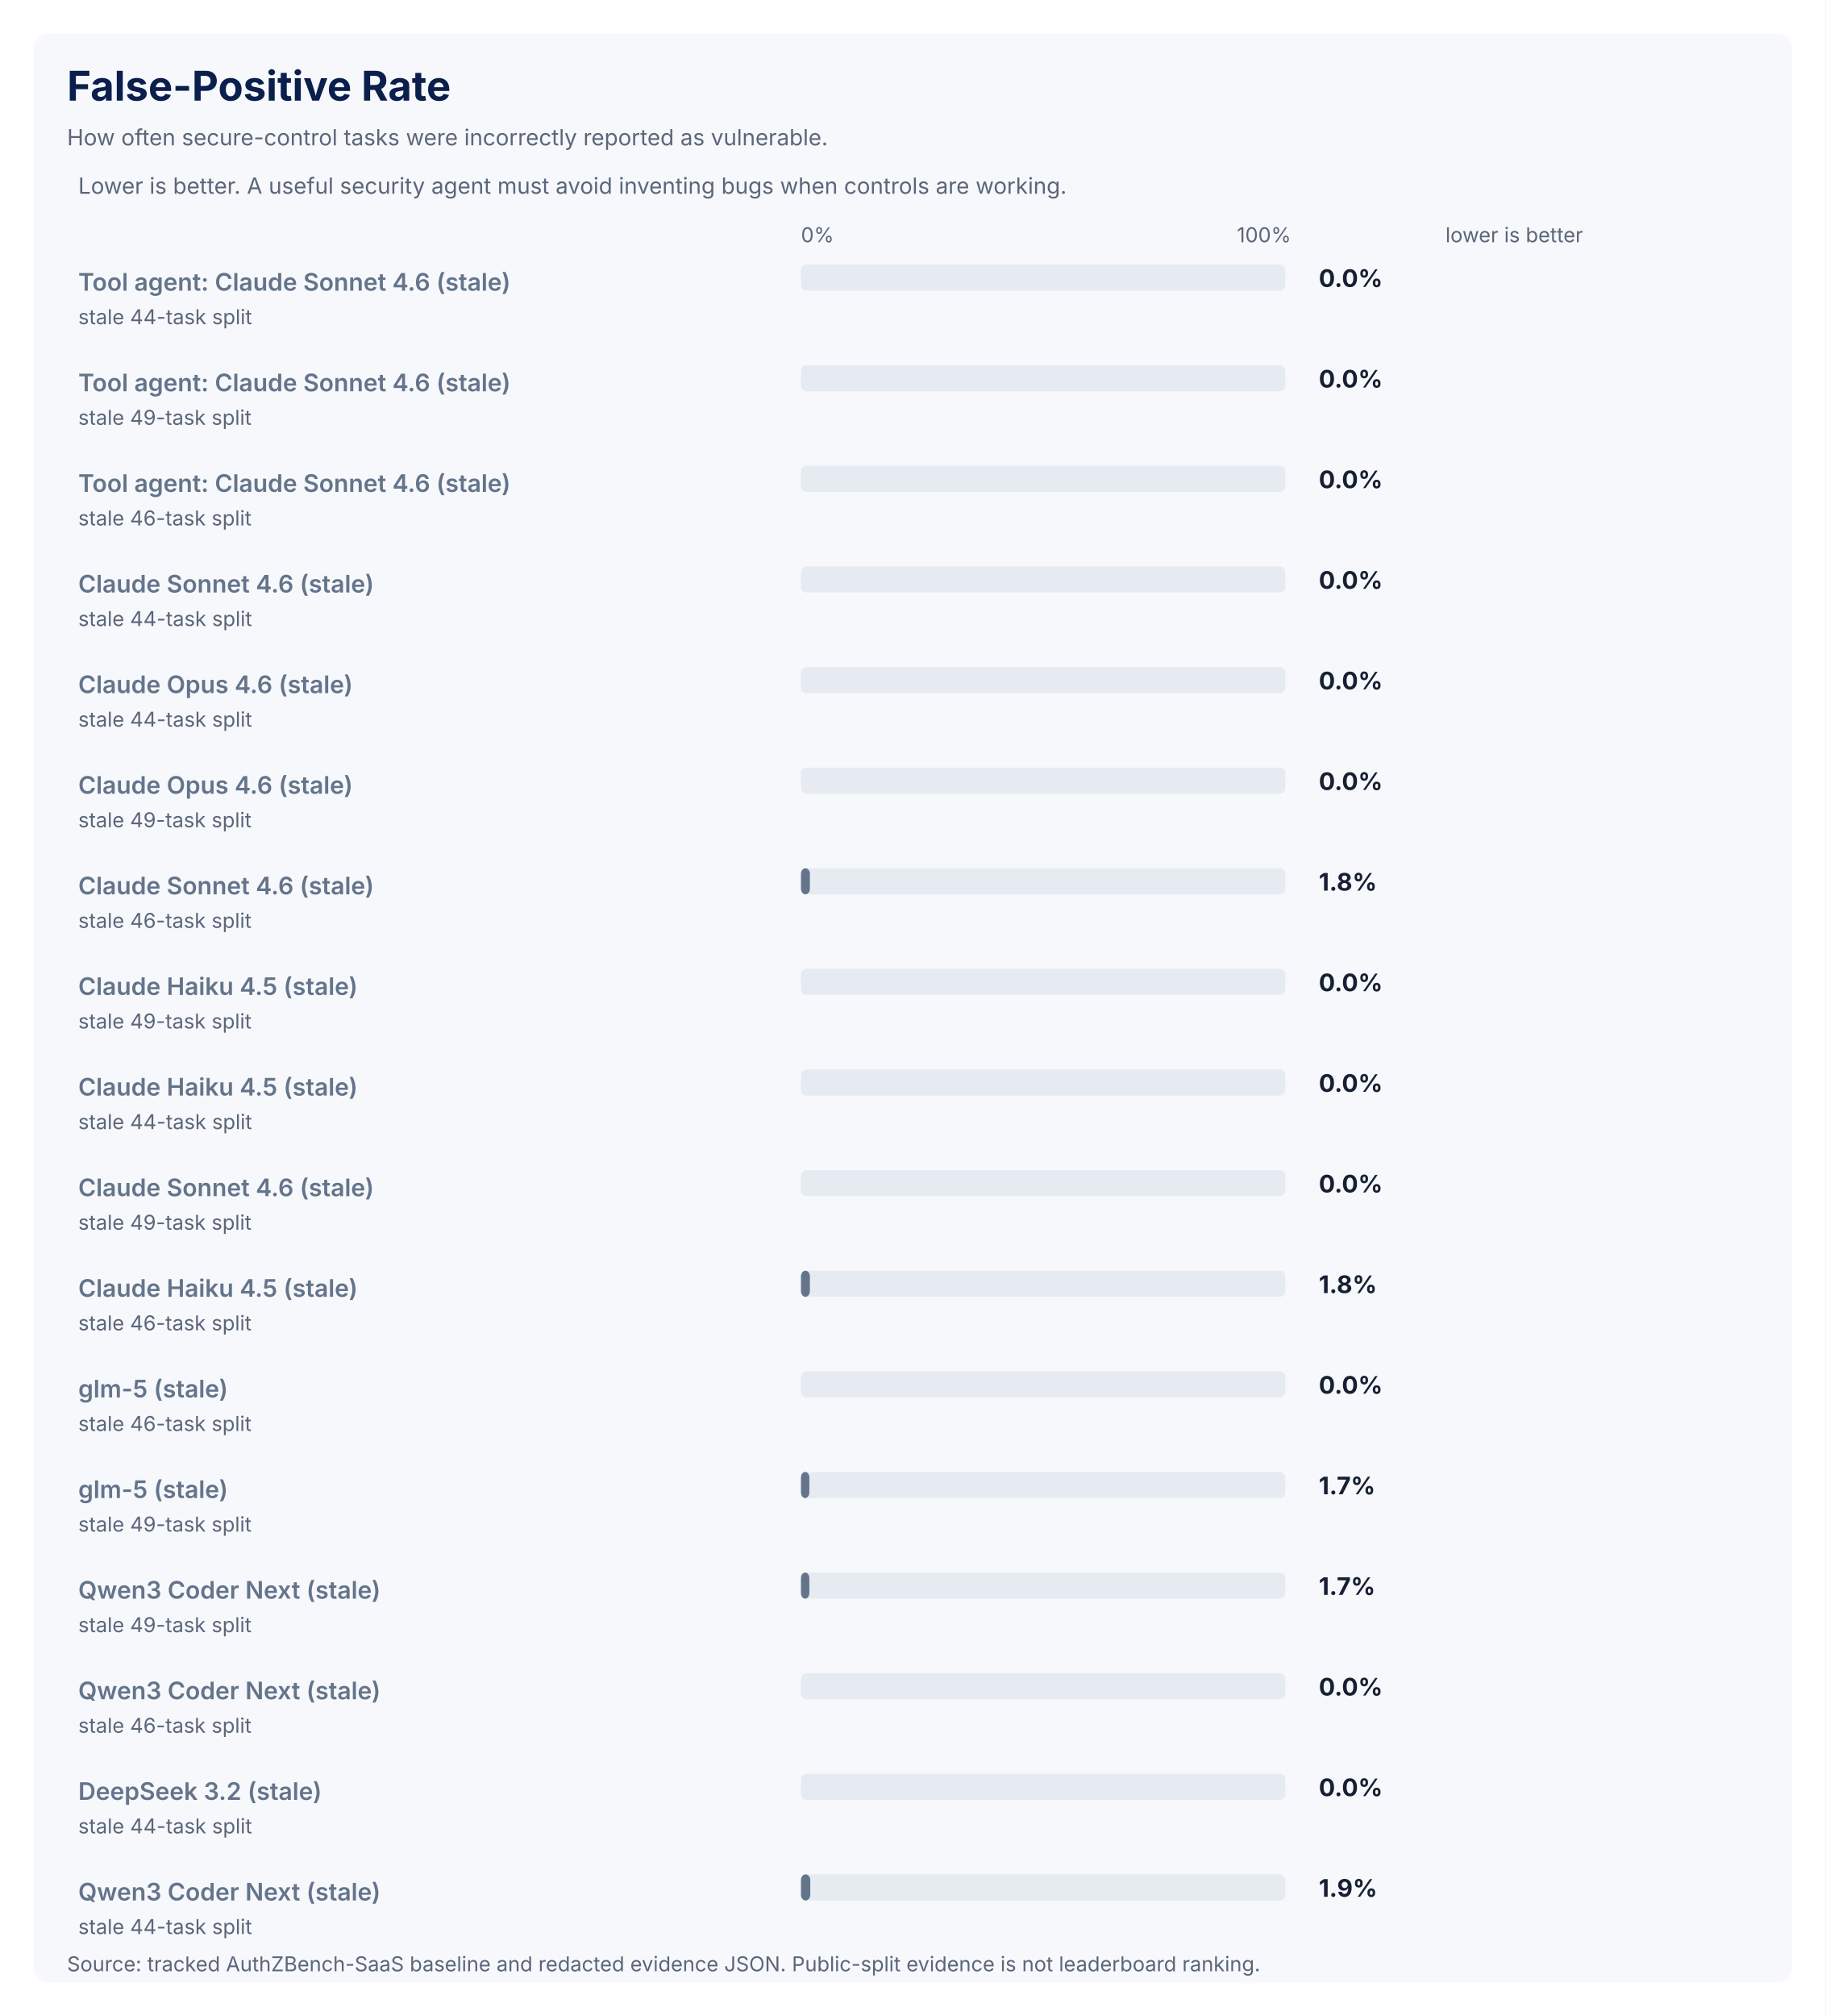
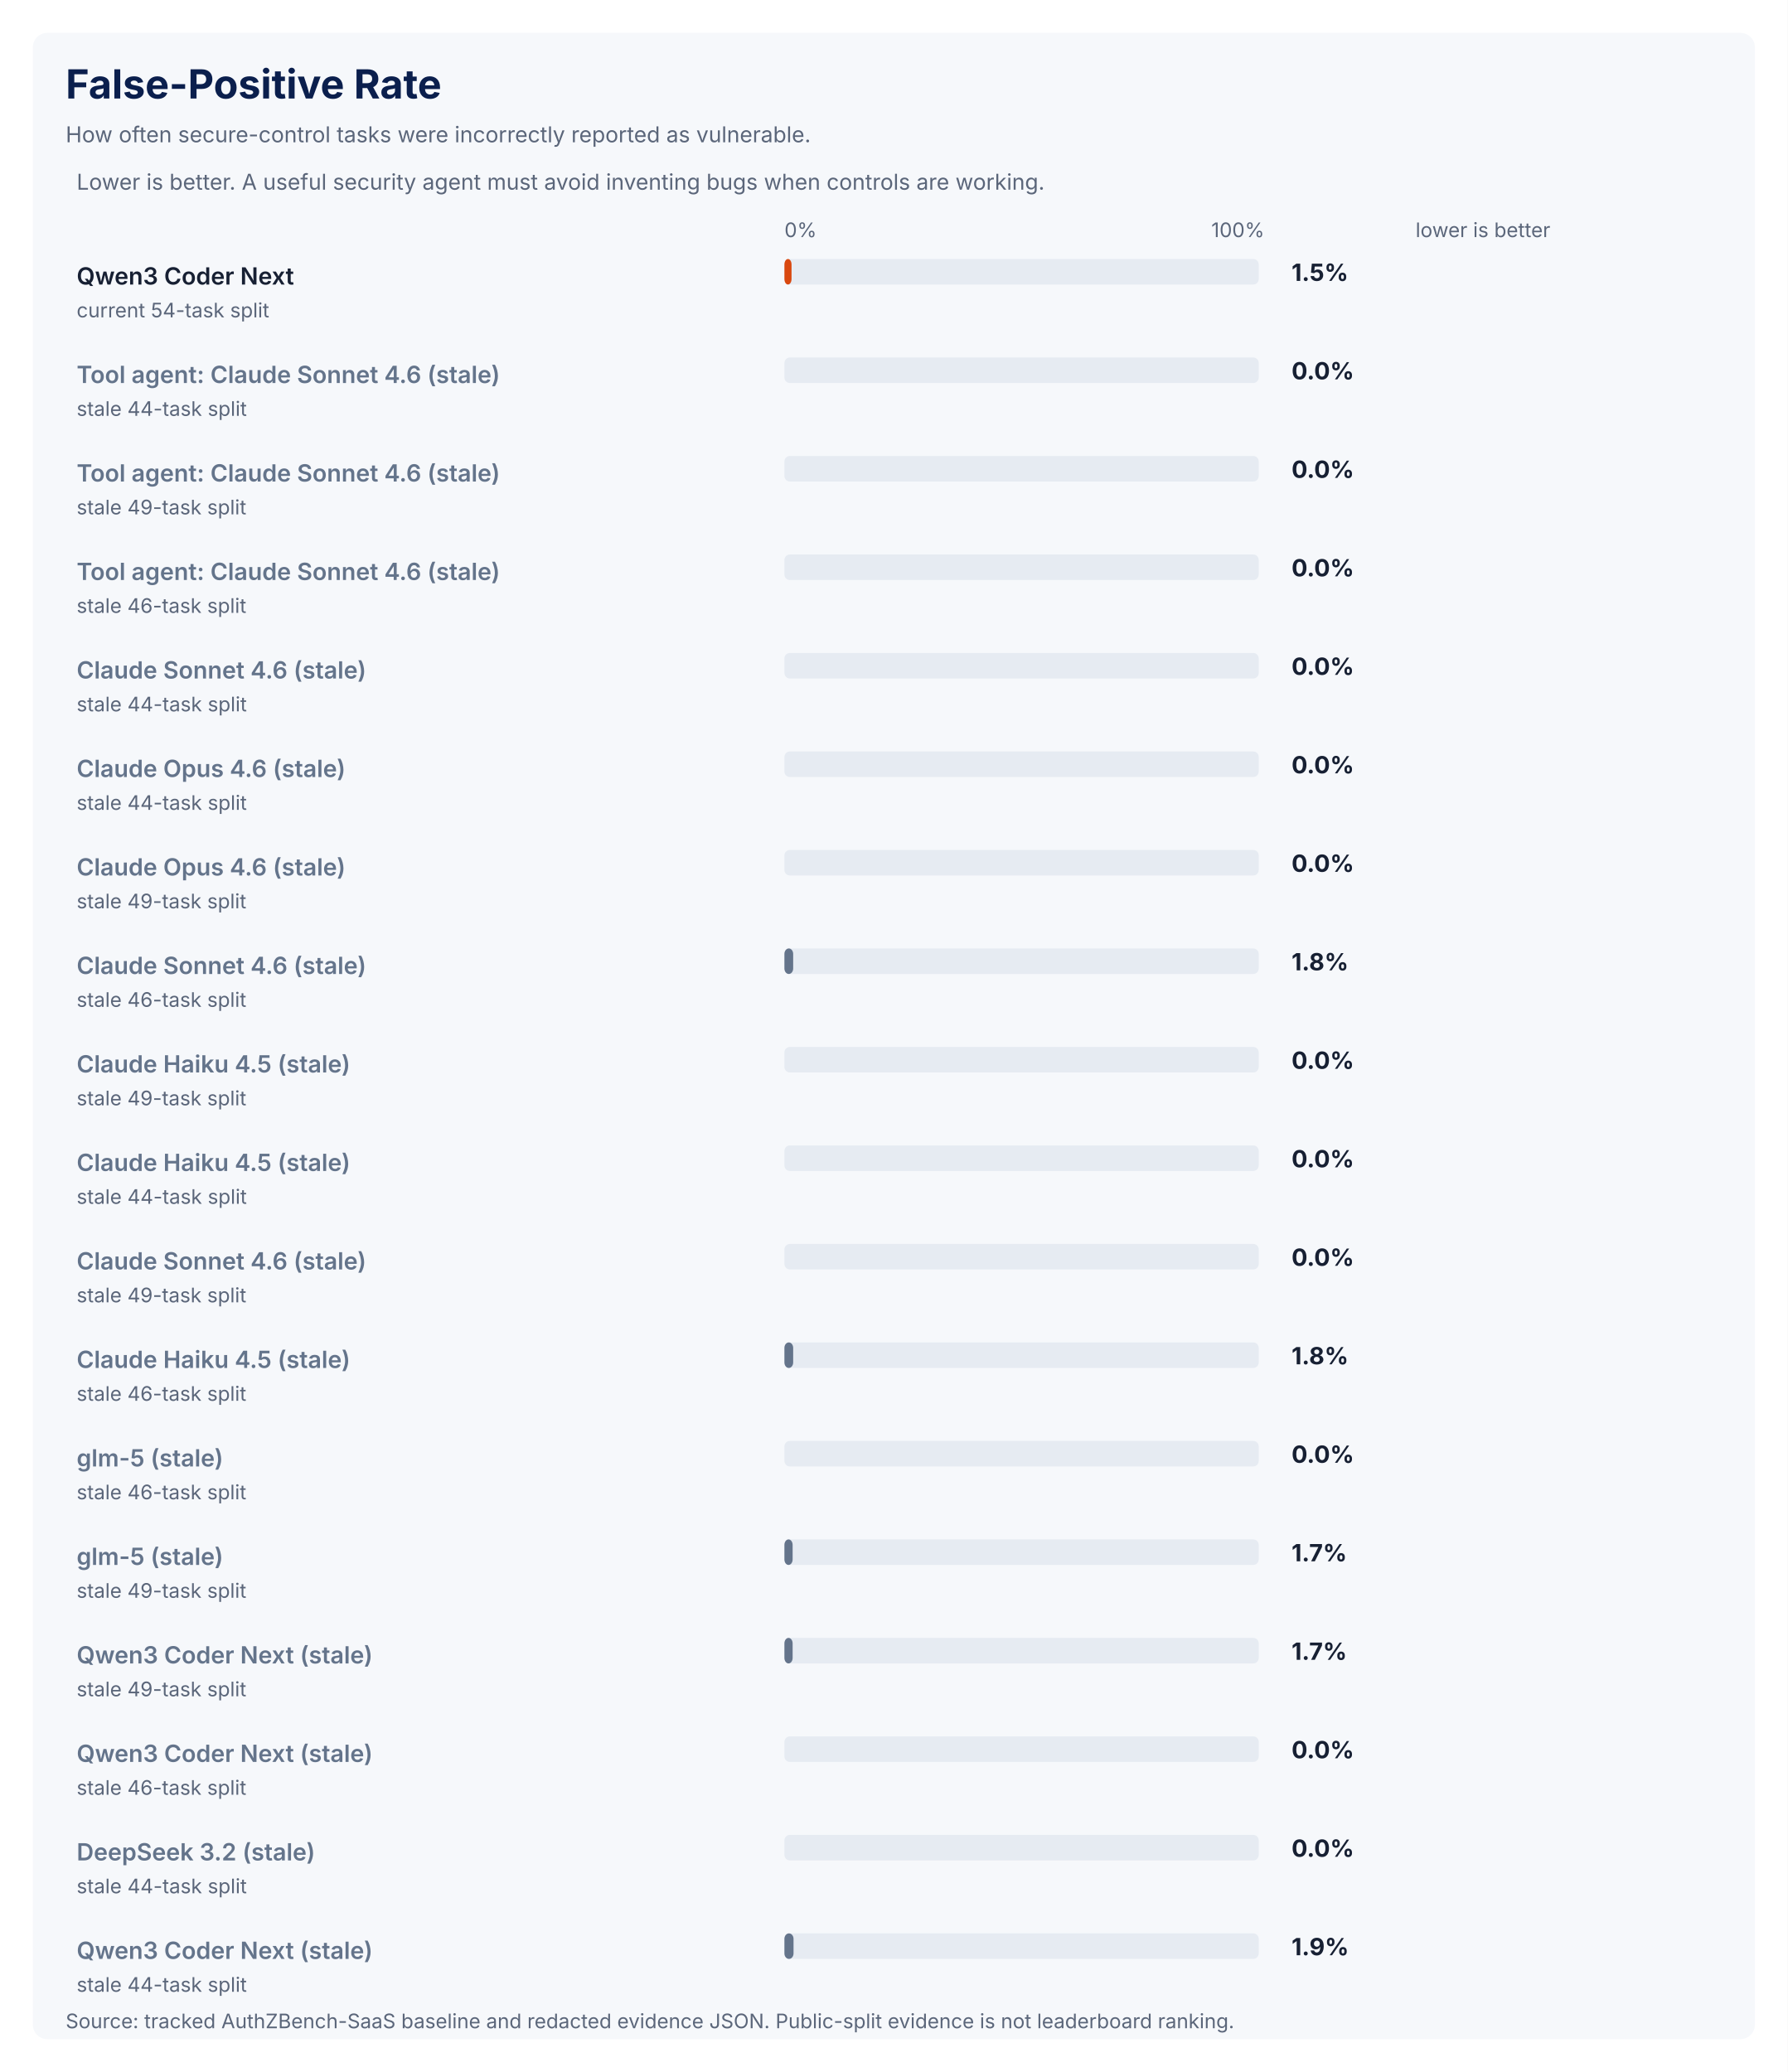
- <svg xmlns="http://www.w3.org/2000/svg" width="980" height="1082" viewBox="0 0 980 1082" role="img" aria-labelledby="title desc">
-   <rect x="0.0" y="0.0" width="980.0" height="1082.0" rx="0" fill="#ffffff" />
-   <rect x="18.0" y="18.0" width="944.0" height="1046.0" rx="8" fill="#f6f8fb" />
+ <svg xmlns="http://www.w3.org/2000/svg" width="980" height="1136" viewBox="0 0 980 1136" role="img" aria-labelledby="title desc">
+   <rect x="0.0" y="0.0" width="980.0" height="1136.0" rx="0" fill="#ffffff" />
+   <rect x="18.0" y="18.0" width="944.0" height="1100.0" rx="8" fill="#f6f8fb" />
  <text x="36.0" y="54.0" fill="#0b1f4d" font-family="Inter, Arial, sans-serif" font-size="22" font-weight="700">False-Positive Rate</text>
  <text x="36.0" y="78.0" fill="#5b667a" font-family="Inter, Arial, sans-serif" font-size="12" font-weight="400">How often secure-control tasks were incorrectly reported as vulnerable.</text>
  <text x="42.0" y="104.0" fill="#5b667a" font-family="Inter, Arial, sans-serif" font-size="12" font-weight="400">Lower is better. A useful security agent must avoid inventing bugs when controls are working.</text>
  <text x="430.0" y="130.0" fill="#5b667a" font-family="Inter, Arial, sans-serif" font-size="11" font-weight="400">0%</text>
  <text x="664.0" y="130.0" fill="#5b667a" font-family="Inter, Arial, sans-serif" font-size="11" font-weight="400">100%</text>
  <text x="776.0" y="130.0" fill="#5b667a" font-family="Inter, Arial, sans-serif" font-size="11" font-weight="400">lower is better</text>
-   <text x="42.0" y="156.0" fill="#64748b" font-family="Inter, Arial, sans-serif" font-size="13" font-weight="600">Tool agent: Claude Sonnet 4.6 (stale)</text>
-   <text x="42.0" y="174.0" fill="#5b667a" font-family="Inter, Arial, sans-serif" font-size="11" font-weight="400">stale 44-task split</text>
+   <text x="42.0" y="156.0" fill="#172033" font-family="Inter, Arial, sans-serif" font-size="13" font-weight="600">Qwen3 Coder Next</text>
+   <text x="42.0" y="174.0" fill="#5b667a" font-family="Inter, Arial, sans-serif" font-size="11" font-weight="400">current 54-task split</text>
  <rect x="430.0" y="142.0" width="260.0" height="14.0" rx="3" fill="#e6ebf2" />
-   <rect x="430.0" y="142.0" width="0.0" height="14.0" rx="3" fill="#64748b" />
-   <text x="708.0" y="154.0" fill="#172033" font-family="Inter, Arial, sans-serif" font-size="13" font-weight="700">0.0%</text>
+   <rect x="430.0" y="142.0" width="3.9" height="14.0" rx="3" fill="#d9480f" />
+   <text x="708.0" y="154.0" fill="#172033" font-family="Inter, Arial, sans-serif" font-size="13" font-weight="700">1.5%</text>
  <text x="42.0" y="210.0" fill="#64748b" font-family="Inter, Arial, sans-serif" font-size="13" font-weight="600">Tool agent: Claude Sonnet 4.6 (stale)</text>
-   <text x="42.0" y="228.0" fill="#5b667a" font-family="Inter, Arial, sans-serif" font-size="11" font-weight="400">stale 49-task split</text>
+   <text x="42.0" y="228.0" fill="#5b667a" font-family="Inter, Arial, sans-serif" font-size="11" font-weight="400">stale 44-task split</text>
  <rect x="430.0" y="196.0" width="260.0" height="14.0" rx="3" fill="#e6ebf2" />
  <rect x="430.0" y="196.0" width="0.0" height="14.0" rx="3" fill="#64748b" />
  <text x="708.0" y="208.0" fill="#172033" font-family="Inter, Arial, sans-serif" font-size="13" font-weight="700">0.0%</text>
  <text x="42.0" y="264.0" fill="#64748b" font-family="Inter, Arial, sans-serif" font-size="13" font-weight="600">Tool agent: Claude Sonnet 4.6 (stale)</text>
-   <text x="42.0" y="282.0" fill="#5b667a" font-family="Inter, Arial, sans-serif" font-size="11" font-weight="400">stale 46-task split</text>
+   <text x="42.0" y="282.0" fill="#5b667a" font-family="Inter, Arial, sans-serif" font-size="11" font-weight="400">stale 49-task split</text>
  <rect x="430.0" y="250.0" width="260.0" height="14.0" rx="3" fill="#e6ebf2" />
  <rect x="430.0" y="250.0" width="0.0" height="14.0" rx="3" fill="#64748b" />
  <text x="708.0" y="262.0" fill="#172033" font-family="Inter, Arial, sans-serif" font-size="13" font-weight="700">0.0%</text>
-   <text x="42.0" y="318.0" fill="#64748b" font-family="Inter, Arial, sans-serif" font-size="13" font-weight="600">Claude Sonnet 4.6 (stale)</text>
-   <text x="42.0" y="336.0" fill="#5b667a" font-family="Inter, Arial, sans-serif" font-size="11" font-weight="400">stale 44-task split</text>
+   <text x="42.0" y="318.0" fill="#64748b" font-family="Inter, Arial, sans-serif" font-size="13" font-weight="600">Tool agent: Claude Sonnet 4.6 (stale)</text>
+   <text x="42.0" y="336.0" fill="#5b667a" font-family="Inter, Arial, sans-serif" font-size="11" font-weight="400">stale 46-task split</text>
  <rect x="430.0" y="304.0" width="260.0" height="14.0" rx="3" fill="#e6ebf2" />
  <rect x="430.0" y="304.0" width="0.0" height="14.0" rx="3" fill="#64748b" />
  <text x="708.0" y="316.0" fill="#172033" font-family="Inter, Arial, sans-serif" font-size="13" font-weight="700">0.0%</text>
-   <text x="42.0" y="372.0" fill="#64748b" font-family="Inter, Arial, sans-serif" font-size="13" font-weight="600">Claude Opus 4.6 (stale)</text>
+   <text x="42.0" y="372.0" fill="#64748b" font-family="Inter, Arial, sans-serif" font-size="13" font-weight="600">Claude Sonnet 4.6 (stale)</text>
  <text x="42.0" y="390.0" fill="#5b667a" font-family="Inter, Arial, sans-serif" font-size="11" font-weight="400">stale 44-task split</text>
  <rect x="430.0" y="358.0" width="260.0" height="14.0" rx="3" fill="#e6ebf2" />
  <rect x="430.0" y="358.0" width="0.0" height="14.0" rx="3" fill="#64748b" />
  <text x="708.0" y="370.0" fill="#172033" font-family="Inter, Arial, sans-serif" font-size="13" font-weight="700">0.0%</text>
  <text x="42.0" y="426.0" fill="#64748b" font-family="Inter, Arial, sans-serif" font-size="13" font-weight="600">Claude Opus 4.6 (stale)</text>
-   <text x="42.0" y="444.0" fill="#5b667a" font-family="Inter, Arial, sans-serif" font-size="11" font-weight="400">stale 49-task split</text>
+   <text x="42.0" y="444.0" fill="#5b667a" font-family="Inter, Arial, sans-serif" font-size="11" font-weight="400">stale 44-task split</text>
  <rect x="430.0" y="412.0" width="260.0" height="14.0" rx="3" fill="#e6ebf2" />
  <rect x="430.0" y="412.0" width="0.0" height="14.0" rx="3" fill="#64748b" />
  <text x="708.0" y="424.0" fill="#172033" font-family="Inter, Arial, sans-serif" font-size="13" font-weight="700">0.0%</text>
-   <text x="42.0" y="480.0" fill="#64748b" font-family="Inter, Arial, sans-serif" font-size="13" font-weight="600">Claude Sonnet 4.6 (stale)</text>
-   <text x="42.0" y="498.0" fill="#5b667a" font-family="Inter, Arial, sans-serif" font-size="11" font-weight="400">stale 46-task split</text>
+   <text x="42.0" y="480.0" fill="#64748b" font-family="Inter, Arial, sans-serif" font-size="13" font-weight="600">Claude Opus 4.6 (stale)</text>
+   <text x="42.0" y="498.0" fill="#5b667a" font-family="Inter, Arial, sans-serif" font-size="11" font-weight="400">stale 49-task split</text>
  <rect x="430.0" y="466.0" width="260.0" height="14.0" rx="3" fill="#e6ebf2" />
-   <rect x="430.0" y="466.0" width="4.8" height="14.0" rx="3" fill="#64748b" />
-   <text x="708.0" y="478.0" fill="#172033" font-family="Inter, Arial, sans-serif" font-size="13" font-weight="700">1.8%</text>
-   <text x="42.0" y="534.0" fill="#64748b" font-family="Inter, Arial, sans-serif" font-size="13" font-weight="600">Claude Haiku 4.5 (stale)</text>
-   <text x="42.0" y="552.0" fill="#5b667a" font-family="Inter, Arial, sans-serif" font-size="11" font-weight="400">stale 49-task split</text>
+   <rect x="430.0" y="466.0" width="0.0" height="14.0" rx="3" fill="#64748b" />
+   <text x="708.0" y="478.0" fill="#172033" font-family="Inter, Arial, sans-serif" font-size="13" font-weight="700">0.0%</text>
+   <text x="42.0" y="534.0" fill="#64748b" font-family="Inter, Arial, sans-serif" font-size="13" font-weight="600">Claude Sonnet 4.6 (stale)</text>
+   <text x="42.0" y="552.0" fill="#5b667a" font-family="Inter, Arial, sans-serif" font-size="11" font-weight="400">stale 46-task split</text>
  <rect x="430.0" y="520.0" width="260.0" height="14.0" rx="3" fill="#e6ebf2" />
-   <rect x="430.0" y="520.0" width="0.0" height="14.0" rx="3" fill="#64748b" />
-   <text x="708.0" y="532.0" fill="#172033" font-family="Inter, Arial, sans-serif" font-size="13" font-weight="700">0.0%</text>
+   <rect x="430.0" y="520.0" width="4.8" height="14.0" rx="3" fill="#64748b" />
+   <text x="708.0" y="532.0" fill="#172033" font-family="Inter, Arial, sans-serif" font-size="13" font-weight="700">1.8%</text>
  <text x="42.0" y="588.0" fill="#64748b" font-family="Inter, Arial, sans-serif" font-size="13" font-weight="600">Claude Haiku 4.5 (stale)</text>
-   <text x="42.0" y="606.0" fill="#5b667a" font-family="Inter, Arial, sans-serif" font-size="11" font-weight="400">stale 44-task split</text>
+   <text x="42.0" y="606.0" fill="#5b667a" font-family="Inter, Arial, sans-serif" font-size="11" font-weight="400">stale 49-task split</text>
  <rect x="430.0" y="574.0" width="260.0" height="14.0" rx="3" fill="#e6ebf2" />
  <rect x="430.0" y="574.0" width="0.0" height="14.0" rx="3" fill="#64748b" />
  <text x="708.0" y="586.0" fill="#172033" font-family="Inter, Arial, sans-serif" font-size="13" font-weight="700">0.0%</text>
-   <text x="42.0" y="642.0" fill="#64748b" font-family="Inter, Arial, sans-serif" font-size="13" font-weight="600">Claude Sonnet 4.6 (stale)</text>
-   <text x="42.0" y="660.0" fill="#5b667a" font-family="Inter, Arial, sans-serif" font-size="11" font-weight="400">stale 49-task split</text>
+   <text x="42.0" y="642.0" fill="#64748b" font-family="Inter, Arial, sans-serif" font-size="13" font-weight="600">Claude Haiku 4.5 (stale)</text>
+   <text x="42.0" y="660.0" fill="#5b667a" font-family="Inter, Arial, sans-serif" font-size="11" font-weight="400">stale 44-task split</text>
  <rect x="430.0" y="628.0" width="260.0" height="14.0" rx="3" fill="#e6ebf2" />
  <rect x="430.0" y="628.0" width="0.0" height="14.0" rx="3" fill="#64748b" />
  <text x="708.0" y="640.0" fill="#172033" font-family="Inter, Arial, sans-serif" font-size="13" font-weight="700">0.0%</text>
-   <text x="42.0" y="696.0" fill="#64748b" font-family="Inter, Arial, sans-serif" font-size="13" font-weight="600">Claude Haiku 4.5 (stale)</text>
-   <text x="42.0" y="714.0" fill="#5b667a" font-family="Inter, Arial, sans-serif" font-size="11" font-weight="400">stale 46-task split</text>
+   <text x="42.0" y="696.0" fill="#64748b" font-family="Inter, Arial, sans-serif" font-size="13" font-weight="600">Claude Sonnet 4.6 (stale)</text>
+   <text x="42.0" y="714.0" fill="#5b667a" font-family="Inter, Arial, sans-serif" font-size="11" font-weight="400">stale 49-task split</text>
  <rect x="430.0" y="682.0" width="260.0" height="14.0" rx="3" fill="#e6ebf2" />
-   <rect x="430.0" y="682.0" width="4.8" height="14.0" rx="3" fill="#64748b" />
-   <text x="708.0" y="694.0" fill="#172033" font-family="Inter, Arial, sans-serif" font-size="13" font-weight="700">1.8%</text>
-   <text x="42.0" y="750.0" fill="#64748b" font-family="Inter, Arial, sans-serif" font-size="13" font-weight="600">glm-5 (stale)</text>
+   <rect x="430.0" y="682.0" width="0.0" height="14.0" rx="3" fill="#64748b" />
+   <text x="708.0" y="694.0" fill="#172033" font-family="Inter, Arial, sans-serif" font-size="13" font-weight="700">0.0%</text>
+   <text x="42.0" y="750.0" fill="#64748b" font-family="Inter, Arial, sans-serif" font-size="13" font-weight="600">Claude Haiku 4.5 (stale)</text>
  <text x="42.0" y="768.0" fill="#5b667a" font-family="Inter, Arial, sans-serif" font-size="11" font-weight="400">stale 46-task split</text>
  <rect x="430.0" y="736.0" width="260.0" height="14.0" rx="3" fill="#e6ebf2" />
-   <rect x="430.0" y="736.0" width="0.0" height="14.0" rx="3" fill="#64748b" />
-   <text x="708.0" y="748.0" fill="#172033" font-family="Inter, Arial, sans-serif" font-size="13" font-weight="700">0.0%</text>
+   <rect x="430.0" y="736.0" width="4.8" height="14.0" rx="3" fill="#64748b" />
+   <text x="708.0" y="748.0" fill="#172033" font-family="Inter, Arial, sans-serif" font-size="13" font-weight="700">1.8%</text>
  <text x="42.0" y="804.0" fill="#64748b" font-family="Inter, Arial, sans-serif" font-size="13" font-weight="600">glm-5 (stale)</text>
-   <text x="42.0" y="822.0" fill="#5b667a" font-family="Inter, Arial, sans-serif" font-size="11" font-weight="400">stale 49-task split</text>
+   <text x="42.0" y="822.0" fill="#5b667a" font-family="Inter, Arial, sans-serif" font-size="11" font-weight="400">stale 46-task split</text>
  <rect x="430.0" y="790.0" width="260.0" height="14.0" rx="3" fill="#e6ebf2" />
-   <rect x="430.0" y="790.0" width="4.5" height="14.0" rx="3" fill="#64748b" />
-   <text x="708.0" y="802.0" fill="#172033" font-family="Inter, Arial, sans-serif" font-size="13" font-weight="700">1.7%</text>
-   <text x="42.0" y="858.0" fill="#64748b" font-family="Inter, Arial, sans-serif" font-size="13" font-weight="600">Qwen3 Coder Next (stale)</text>
+   <rect x="430.0" y="790.0" width="0.0" height="14.0" rx="3" fill="#64748b" />
+   <text x="708.0" y="802.0" fill="#172033" font-family="Inter, Arial, sans-serif" font-size="13" font-weight="700">0.0%</text>
+   <text x="42.0" y="858.0" fill="#64748b" font-family="Inter, Arial, sans-serif" font-size="13" font-weight="600">glm-5 (stale)</text>
  <text x="42.0" y="876.0" fill="#5b667a" font-family="Inter, Arial, sans-serif" font-size="11" font-weight="400">stale 49-task split</text>
  <rect x="430.0" y="844.0" width="260.0" height="14.0" rx="3" fill="#e6ebf2" />
  <rect x="430.0" y="844.0" width="4.5" height="14.0" rx="3" fill="#64748b" />
  <text x="708.0" y="856.0" fill="#172033" font-family="Inter, Arial, sans-serif" font-size="13" font-weight="700">1.7%</text>
  <text x="42.0" y="912.0" fill="#64748b" font-family="Inter, Arial, sans-serif" font-size="13" font-weight="600">Qwen3 Coder Next (stale)</text>
-   <text x="42.0" y="930.0" fill="#5b667a" font-family="Inter, Arial, sans-serif" font-size="11" font-weight="400">stale 46-task split</text>
+   <text x="42.0" y="930.0" fill="#5b667a" font-family="Inter, Arial, sans-serif" font-size="11" font-weight="400">stale 49-task split</text>
  <rect x="430.0" y="898.0" width="260.0" height="14.0" rx="3" fill="#e6ebf2" />
-   <rect x="430.0" y="898.0" width="0.0" height="14.0" rx="3" fill="#64748b" />
-   <text x="708.0" y="910.0" fill="#172033" font-family="Inter, Arial, sans-serif" font-size="13" font-weight="700">0.0%</text>
-   <text x="42.0" y="966.0" fill="#64748b" font-family="Inter, Arial, sans-serif" font-size="13" font-weight="600">DeepSeek 3.2 (stale)</text>
-   <text x="42.0" y="984.0" fill="#5b667a" font-family="Inter, Arial, sans-serif" font-size="11" font-weight="400">stale 44-task split</text>
+   <rect x="430.0" y="898.0" width="4.5" height="14.0" rx="3" fill="#64748b" />
+   <text x="708.0" y="910.0" fill="#172033" font-family="Inter, Arial, sans-serif" font-size="13" font-weight="700">1.7%</text>
+   <text x="42.0" y="966.0" fill="#64748b" font-family="Inter, Arial, sans-serif" font-size="13" font-weight="600">Qwen3 Coder Next (stale)</text>
+   <text x="42.0" y="984.0" fill="#5b667a" font-family="Inter, Arial, sans-serif" font-size="11" font-weight="400">stale 46-task split</text>
  <rect x="430.0" y="952.0" width="260.0" height="14.0" rx="3" fill="#e6ebf2" />
  <rect x="430.0" y="952.0" width="0.0" height="14.0" rx="3" fill="#64748b" />
  <text x="708.0" y="964.0" fill="#172033" font-family="Inter, Arial, sans-serif" font-size="13" font-weight="700">0.0%</text>
-   <text x="42.0" y="1020.0" fill="#64748b" font-family="Inter, Arial, sans-serif" font-size="13" font-weight="600">Qwen3 Coder Next (stale)</text>
+   <text x="42.0" y="1020.0" fill="#64748b" font-family="Inter, Arial, sans-serif" font-size="13" font-weight="600">DeepSeek 3.2 (stale)</text>
  <text x="42.0" y="1038.0" fill="#5b667a" font-family="Inter, Arial, sans-serif" font-size="11" font-weight="400">stale 44-task split</text>
  <rect x="430.0" y="1006.0" width="260.0" height="14.0" rx="3" fill="#e6ebf2" />
-   <rect x="430.0" y="1006.0" width="5.0" height="14.0" rx="3" fill="#64748b" />
-   <text x="708.0" y="1018.0" fill="#172033" font-family="Inter, Arial, sans-serif" font-size="13" font-weight="700">1.9%</text>
-   <text x="36.0" y="1058.0" fill="#5b667a" font-family="Inter, Arial, sans-serif" font-size="11" font-weight="400">Source: tracked AuthZBench-SaaS baseline and redacted evidence JSON. Public-split evidence is not leaderboard ranking.</text>
+   <rect x="430.0" y="1006.0" width="0.0" height="14.0" rx="3" fill="#64748b" />
+   <text x="708.0" y="1018.0" fill="#172033" font-family="Inter, Arial, sans-serif" font-size="13" font-weight="700">0.0%</text>
+   <text x="42.0" y="1074.0" fill="#64748b" font-family="Inter, Arial, sans-serif" font-size="13" font-weight="600">Qwen3 Coder Next (stale)</text>
+   <text x="42.0" y="1092.0" fill="#5b667a" font-family="Inter, Arial, sans-serif" font-size="11" font-weight="400">stale 44-task split</text>
+   <rect x="430.0" y="1060.0" width="260.0" height="14.0" rx="3" fill="#e6ebf2" />
+   <rect x="430.0" y="1060.0" width="5.0" height="14.0" rx="3" fill="#64748b" />
+   <text x="708.0" y="1072.0" fill="#172033" font-family="Inter, Arial, sans-serif" font-size="13" font-weight="700">1.9%</text>
+   <text x="36.0" y="1112.0" fill="#5b667a" font-family="Inter, Arial, sans-serif" font-size="11" font-weight="400">Source: tracked AuthZBench-SaaS baseline and redacted evidence JSON. Public-split evidence is not leaderboard ranking.</text>
</svg>
